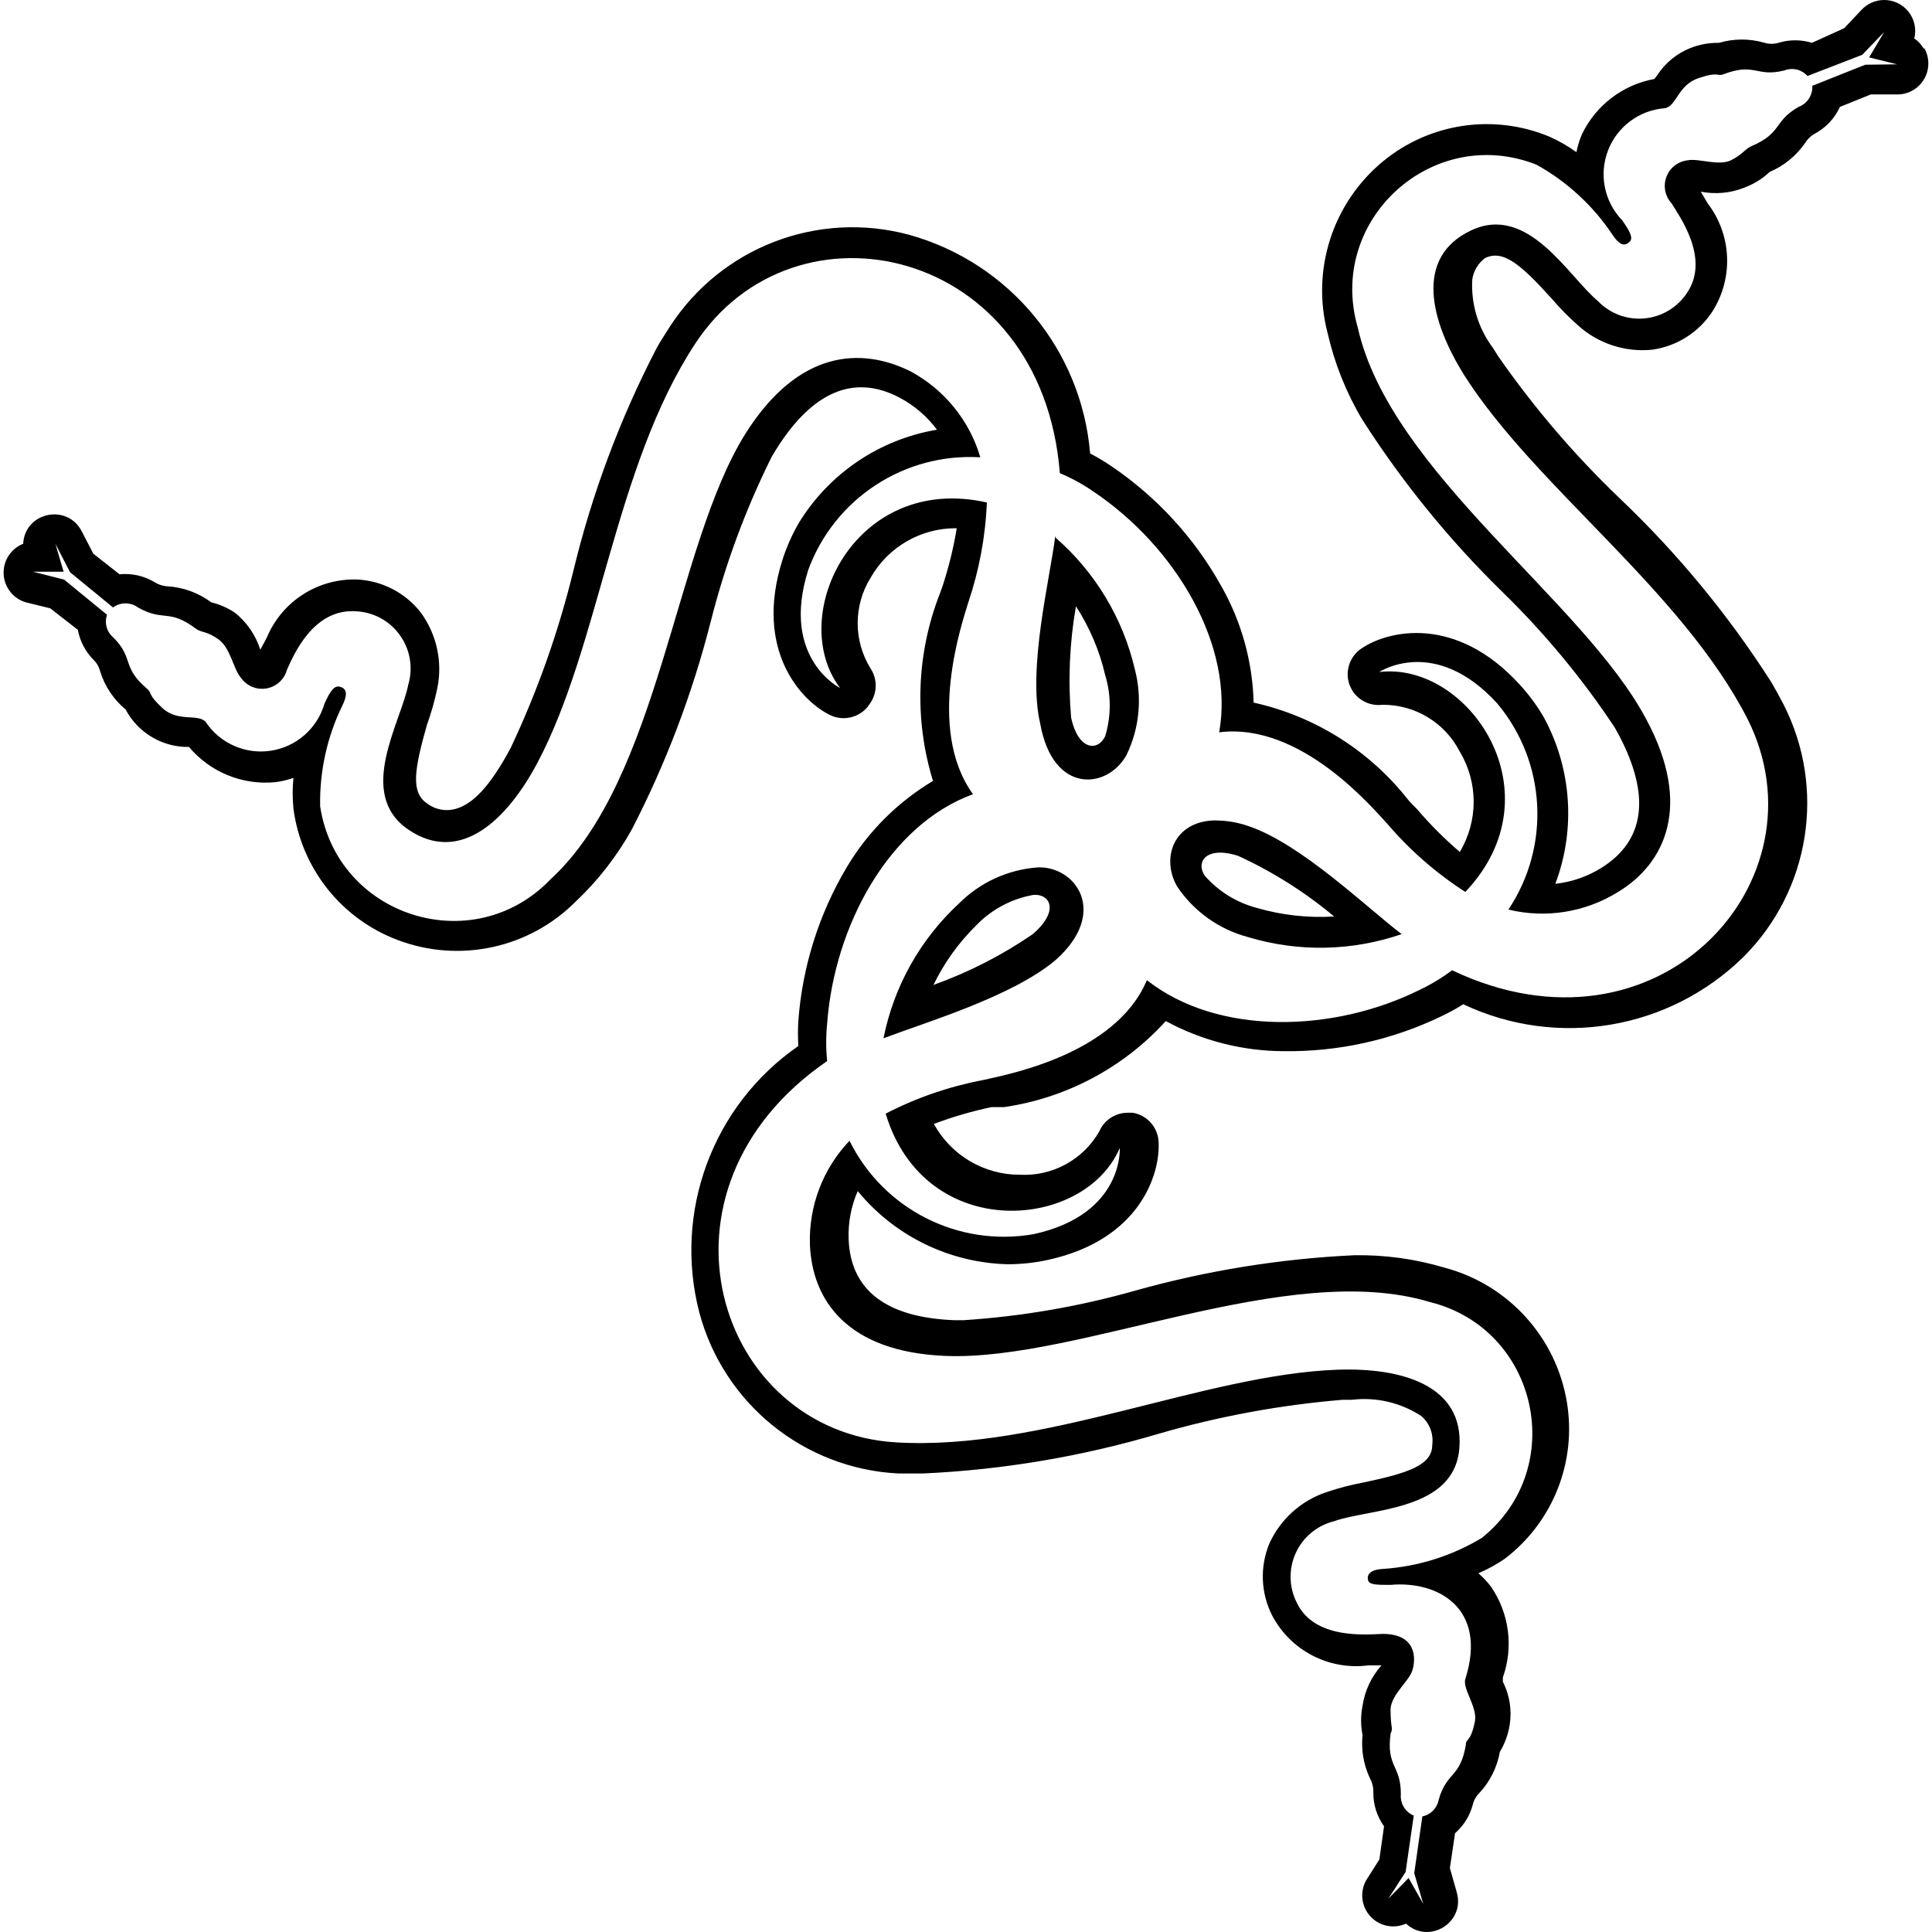
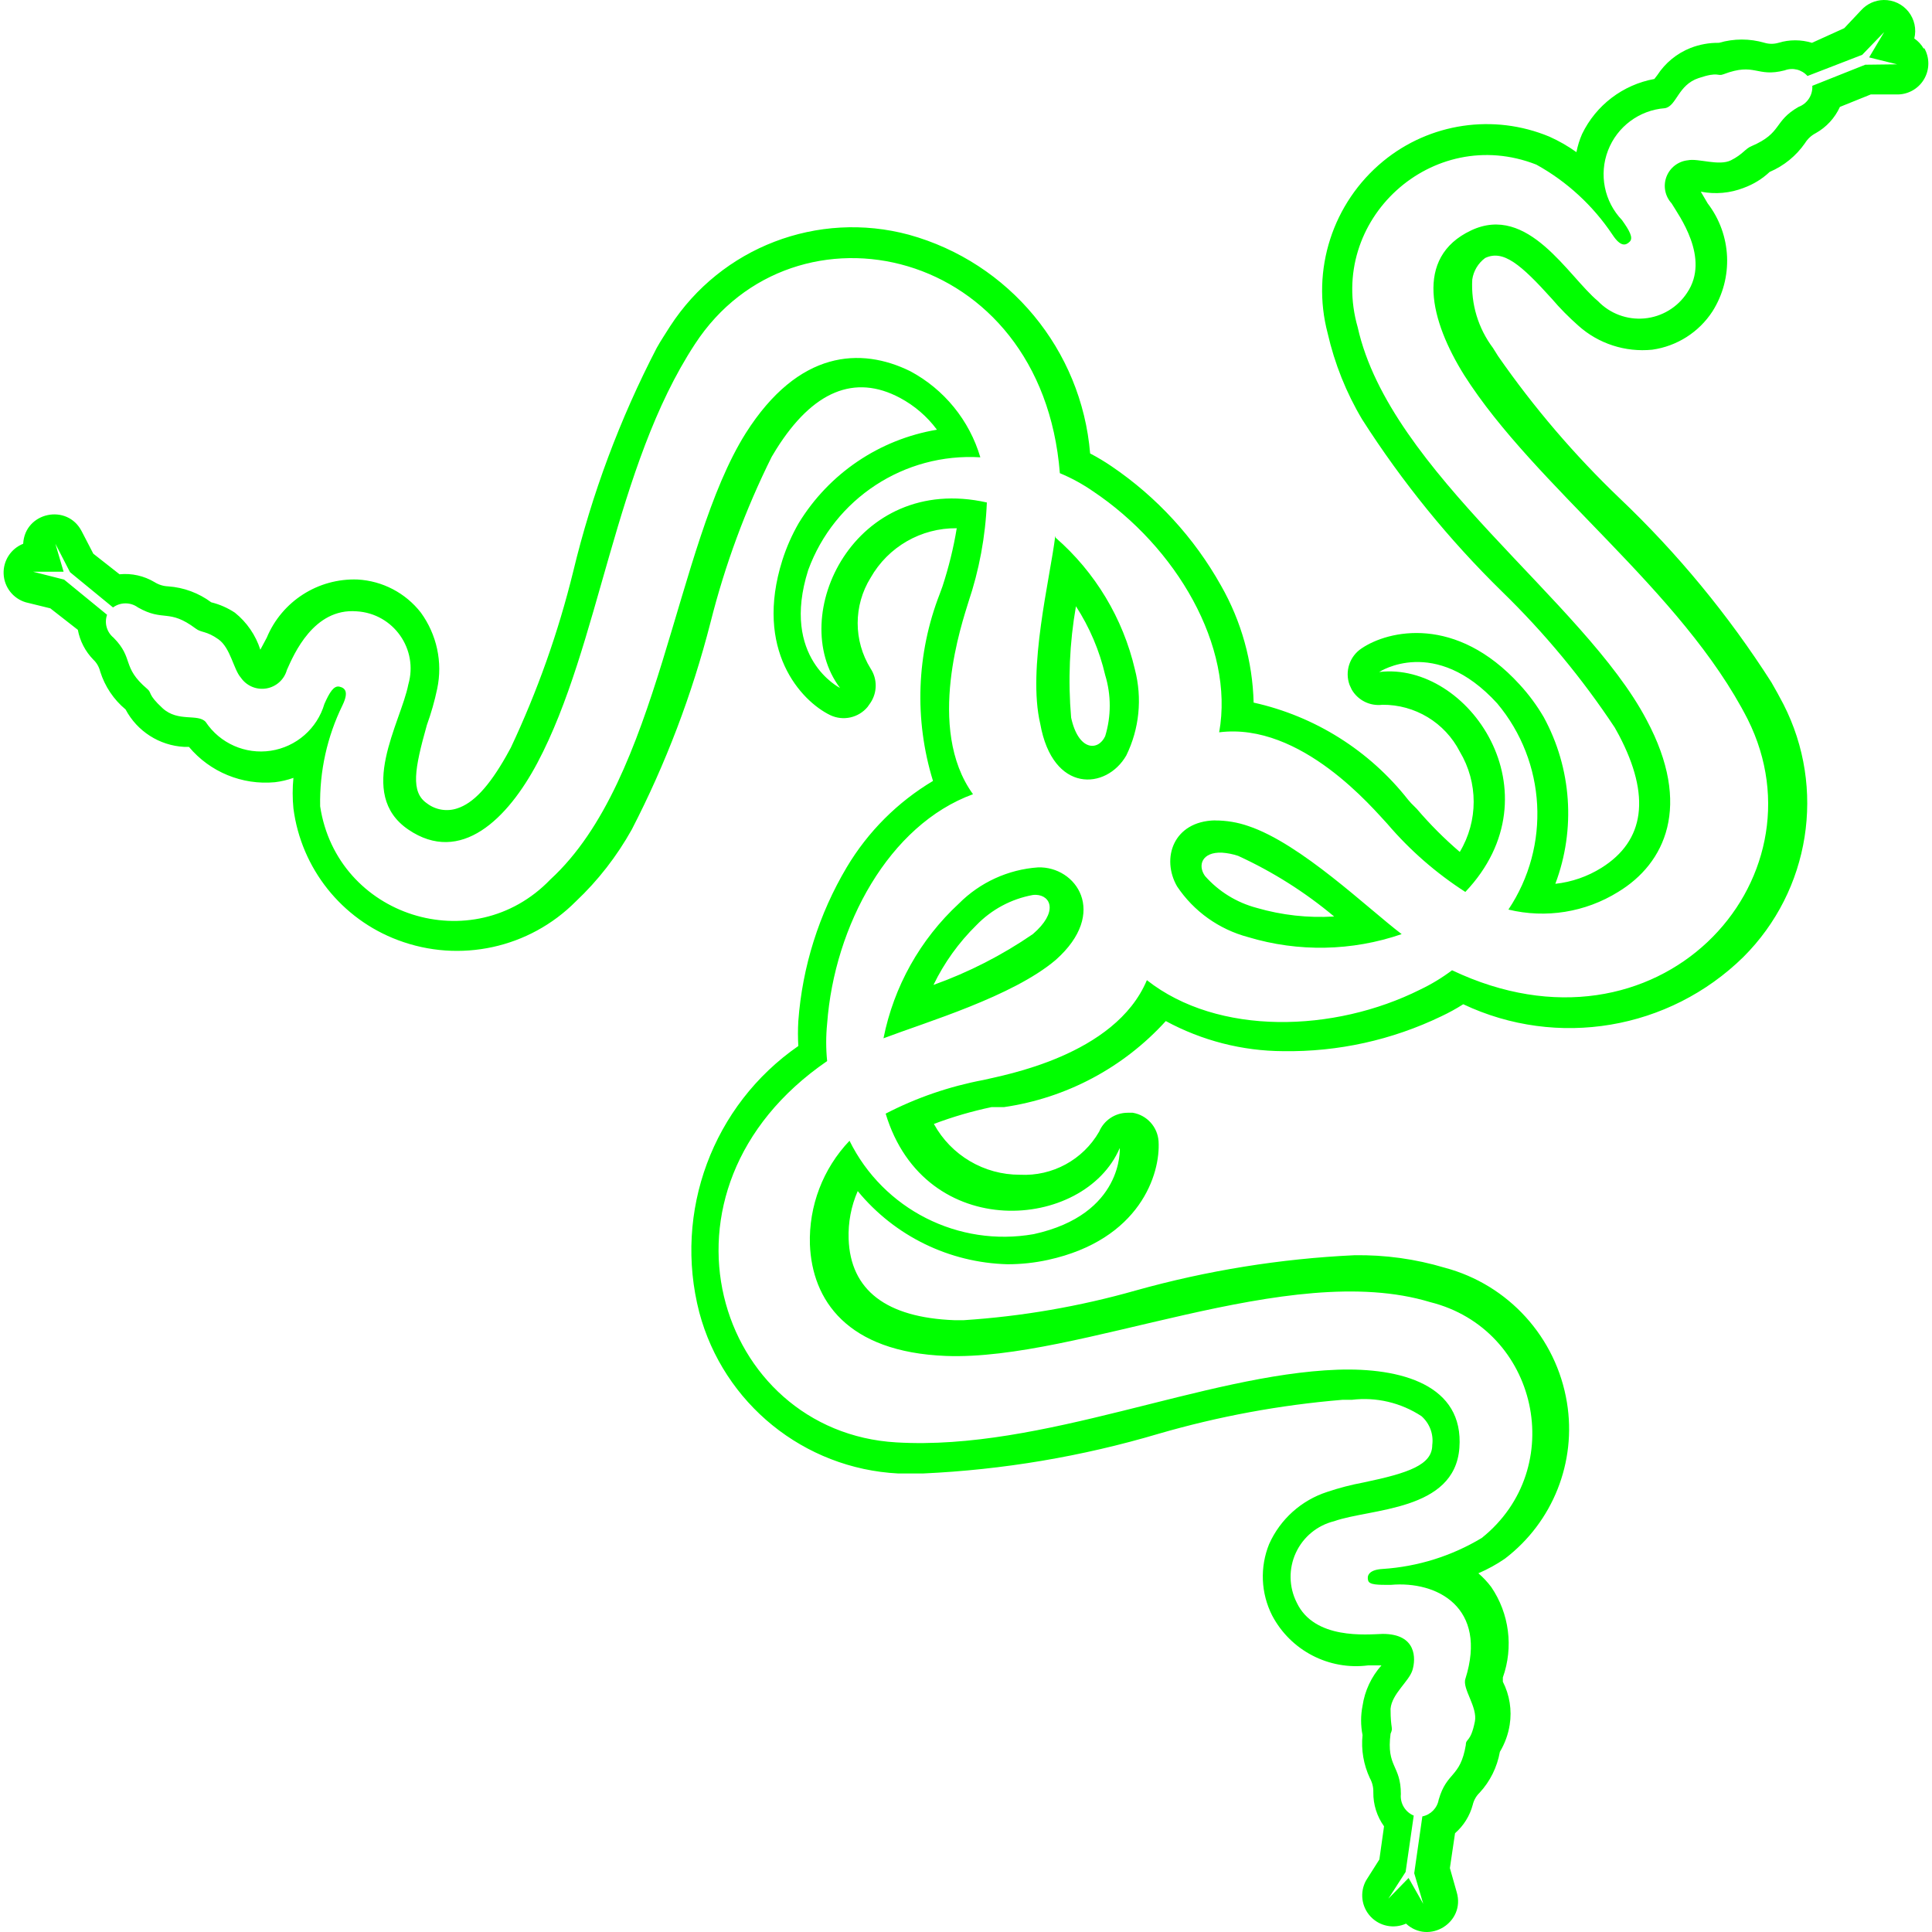
- <svg xmlns="http://www.w3.org/2000/svg" role="img" viewBox="0 0 24 24">
+ <svg xmlns="http://www.w3.org/2000/svg" fill="#00FF00" role="img" viewBox="0 0 24 24">
  <path d="M23.4 0a.385.385 0 00-.278.125L22.91.35l-.401.182a.711.711 0 00-.417 0 .305.305 0 01-.171 0 1.005 1.005 0 00-.567 0A.936.936 0 0021 .596a.877.877 0 00-.412.337l-.037.048a1.246 1.246 0 00-.898.684 1.07 1.07 0 00-.07.225 1.935 1.935 0 00-.337-.193 2.026 2.026 0 00-2.063.305 2.08 2.08 0 00-.69 2.139c.086.376.23.737.428 1.069.496.776 1.079 1.494 1.737 2.138.526.512.996 1.078 1.401 1.69l.053.096c.396.754.321 1.31-.219 1.647a1.358 1.358 0 01-.572.198 2.491 2.491 0 00-.144-2.07 2.342 2.342 0 00-.3-.406c-.79-.866-1.63-.674-1.962-.449a.385.385 0 00-.15.455l.027.058a.385.385 0 00.38.188 1.07 1.07 0 01.962.582c.23.384.23.862 0 1.246a4.812 4.812 0 01-.534-.535l-.07-.07-.037-.042a3.368 3.368 0 00-1.92-1.208 3.09 3.09 0 00-.406-1.455 4.368 4.368 0 00-1.358-1.48 2.673 2.673 0 00-.267-.16 3.085 3.085 0 00-2.251-2.717 2.7 2.7 0 00-2.968 1.139c-.053.086-.112.171-.165.267a12.26 12.26 0 00-1.038 2.78 11.64 11.64 0 01-.775 2.187l-.059.107c-.213.374-.406.583-.609.647a.406.406 0 01-.374-.064c-.203-.14-.155-.423 0-.973a3.33 3.33 0 00.128-.45c.07-.33-.005-.673-.203-.946a1.07 1.07 0 00-.786-.411c-.49-.018-.94.27-1.128.722l-.08.15a.968.968 0 00-.316-.46.936.936 0 00-.294-.129 1.016 1.016 0 00-.535-.198.342.342 0 01-.17-.053.711.711 0 00-.434-.097l-.326-.256-.144-.278c-.18-.35-.707-.238-.727.155a.385.385 0 00.032.727l.305.075.342.267c.026.14.093.268.192.37.043.04.072.092.086.149.058.184.167.347.315.47a.877.877 0 00.727.465h.06c.262.313.662.477 1.068.439a1.07 1.07 0 00.23-.054 1.935 1.935 0 000 .38 2.026 2.026 0 001.3 1.636 2.08 2.08 0 002.208-.481c.276-.26.51-.562.695-.893.422-.817.75-1.68.978-2.572.179-.711.433-1.401.76-2.058l.058-.096c.454-.722.973-.936 1.535-.637.18.096.338.231.46.396-.714.12-1.34.543-1.717 1.16-.084.146-.152.3-.203.46-.353 1.117.23 1.748.593 1.925.16.077.353.035.466-.102l.037-.053a.385.385 0 000-.423 1.07 1.07 0 010-1.128c.218-.384.627-.62 1.07-.615-.04.245-.1.486-.177.722l-.034.093a3.533 3.533 0 00-.084 2.324 3.09 3.09 0 00-1.07 1.07 4.368 4.368 0 00-.603 1.913 2.674 2.674 0 000 .31 3.085 3.085 0 00-1.23 3.31 2.7 2.7 0 002.47 2h.31a12.26 12.26 0 002.925-.493 11.64 11.64 0 012.283-.422h.117c.304-.037.61.035.866.203.102.09.152.224.134.358 0 .246-.289.348-.855.466a3.33 3.33 0 00-.45.117 1.192 1.192 0 00-.721.647 1.07 1.07 0 00.037.888c.229.435.704.683 1.193.62h.165a.968.968 0 00-.235.502.936.936 0 000 .364c-.019.183.013.368.091.535.03.054.045.115.043.176-.002.151.045.3.133.422l-.058.412-.166.262a.385.385 0 00.497.535c.287.265.74-.016.63-.39l-.085-.3.064-.433a.711.711 0 00.22-.353.305.305 0 01.085-.15c.131-.141.218-.318.252-.508a.936.936 0 00.122-.336.877.877 0 00-.085-.535v-.053c.134-.376.08-.794-.144-1.123a1.07 1.07 0 00-.16-.171c.115-.05.226-.11.33-.182a2.026 2.026 0 00.77-1.94 2.08 2.08 0 00-1.518-1.674 3.71 3.71 0 00-1.123-.155c-.919.043-1.83.19-2.716.438-.697.198-1.414.322-2.138.369h-.112c-.85-.032-1.294-.374-1.316-1.01-.007-.204.031-.407.113-.594.459.559 1.138.89 1.86.909.17 0 .338-.018.503-.054 1.144-.25 1.4-1.069 1.374-1.475a.385.385 0 00-.321-.353h-.064a.385.385 0 00-.353.235 1.07 1.07 0 01-.984.535 1.214 1.214 0 01-1.069-.631c.233-.088.473-.158.716-.209h.155a3.368 3.368 0 002.01-1.069c.449.243.95.372 1.46.374.679.01 1.35-.138 1.962-.433.094-.044.185-.094.273-.15a3.085 3.085 0 003.48-.587 2.7 2.7 0 00.498-3.139 6.884 6.884 0 00-.15-.273 12.259 12.259 0 00-1.887-2.288 11.64 11.64 0 01-1.508-1.764l-.064-.102a1.294 1.294 0 01-.257-.85.406.406 0 01.16-.267c.225-.107.444.08.83.508.1.118.21.228.326.331.25.225.584.334.92.3a1.07 1.07 0 00.748-.476c.263-.416.24-.951-.06-1.342l-.085-.145c.18.035.365.019.535-.048a.936.936 0 00.32-.197c.178-.076.33-.2.44-.359a.342.342 0 01.133-.123.711.711 0 00.3-.326l.384-.155h.31a.385.385 0 00.353-.577l-.005.01a.385.385 0 00-.118-.128A.385.385 0 0023.4 0zm.006.398l-.187.315.347.086-.395.005-.658.262a.262.262 0 01-.171.262c-.316.182-.198.321-.583.487-.08.032-.107.101-.256.176-.15.075-.407-.027-.535 0a.32.32 0 00-.203.535c.085.144.486.679.192 1.112a.711.711 0 01-1.107.102c-.368-.305-.866-1.214-1.577-.877-.71.336-.502 1.128-.085 1.796.882 1.39 2.705 2.673 3.523 4.277 1 2-1.107 4.336-3.673 3.117a2.326 2.326 0 01-.396.24c-1.069.535-2.512.578-3.395-.117-.395.941-1.79 1.182-2.031 1.24-.423.08-.832.22-1.214.418.487 1.614 2.47 1.454 2.908.427 0 0 .054.824-1.069 1.07a2.139 2.139 0 01-2.288-1.16c-.33.346-.507.81-.492 1.288.027.69.46 1.337 1.69 1.385 1.662.064 4.25-1.203 6.014-.669 1.344.335 1.723 2.065.642 2.93a2.732 2.732 0 01-1.23.385c-.182.01-.198.091-.181.145.016.053.117.053.278.053.582-.053 1.208.283.93 1.166-.043.123.155.352.117.534-.053.262-.112.203-.112.289-.07.412-.235.326-.337.679a.257.257 0 01-.203.208l-.101.706.112.38-.182-.321-.251.257.214-.332.101-.7a.262.262 0 01-.16-.267c0-.364-.182-.332-.128-.75.037-.085 0-.042 0-.31.016-.186.23-.341.272-.48.043-.14.054-.45-.369-.45-.198.006-.85.075-1.069-.39a.711.711 0 01.465-1.01c.45-.16 1.497-.123 1.556-.91.059-.785-.727-.999-1.513-.972-1.657.059-3.663 1.01-5.48.903-2.23-.128-3.198-3.133-.861-4.737a2.326 2.326 0 010-.465c.09-1.219.77-2.47 1.812-2.85-.593-.818-.128-2.149-.058-2.384.135-.4.213-.818.23-1.24-1.642-.37-2.497 1.411-1.824 2.304 0 0-.743-.369-.395-1.465a2.139 2.139 0 012.138-1.4 1.786 1.786 0 00-.871-1.07c-.61-.3-1.385-.267-2.043.77-.887 1.411-1.063 4.293-2.427 5.544-.961 1-2.652.463-2.86-.909a2.732 2.732 0 01.278-1.256c.08-.166.032-.214-.038-.23-.07-.016-.123.07-.187.214a.823.823 0 01-1.475.224c-.097-.107-.342.006-.535-.17-.192-.177-.128-.188-.192-.241-.321-.273-.16-.375-.418-.636a.257.257 0 01-.08-.284L.796 7.2.41 7.102h.38l-.102-.347.182.353.534.438a.262.262 0 01.31 0c.321.182.38.01.717.262.07.054.133.027.283.134.15.107.187.374.278.476a.32.32 0 00.572-.096c.086-.193.332-.77.866-.728.457.027.77.47.642.91-.091.47-.652 1.357 0 1.801.652.444 1.235-.134 1.604-.829.775-1.46.957-3.678 1.957-5.202 1.23-1.887 4.309-1.224 4.533 1.604.145.06.283.136.412.225 1.032.69 1.759 1.924 1.567 2.994 1.02-.129 1.919.957 2.09 1.138.28.328.606.612.968.845 1.165-1.23.037-2.865-1.07-2.732 0 0 .69-.46 1.466.39.61.728.666 1.772.139 2.561.465.113.956.034 1.363-.219.583-.353.925-1.07.353-2.138-.776-1.476-3.187-3.075-3.588-4.876-.384-1.333.928-2.528 2.219-2.021.38.21.705.51.946.871.102.155.166.134.214.086.048-.048-.005-.14-.096-.268a.823.823 0 01.534-1.39c.145-.027.161-.289.418-.374.256-.086.23-.016.31-.048.395-.15.406.043.759-.048.1-.038.212-.01.283.07l.68-.263zm-10.297 6.26c-.065.53-.348 1.647-.187 2.332.155.871.823.823 1.069.395.163-.332.2-.711.107-1.069a3.106 3.106 0 00-.984-1.636zm.256.872c.17.262.293.551.364.856a1.3 1.3 0 010 .759c-.086.187-.332.187-.423-.23-.04-.462-.02-.928.06-1.385zm1.727 2.661c-.517.012-.67.472-.47.82.207.31.521.534.882.63a3.106 3.106 0 001.908-.037c-.422-.32-1.25-1.123-1.903-1.342a1.255 1.255 0 00-.417-.07zm.088.401a.807.807 0 01.201.04c.429.197.83.45 1.192.753a2.82 2.82 0 01-.962-.107 1.3 1.3 0 01-.642-.396c-.095-.134-.036-.3.21-.29zm-2.285.183a1.54 1.54 0 00-.984.45 3.106 3.106 0 00-.936 1.673c.535-.203 1.604-.519 2.139-.973.663-.588.251-1.166-.22-1.15zm-.025.341c.188.008.276.217-.04.488a5.39 5.39 0 01-1.234.631c.134-.277.315-.528.534-.743a1.3 1.3 0 01.7-.374.284.284 0 01.04-.002z" />
</svg>
